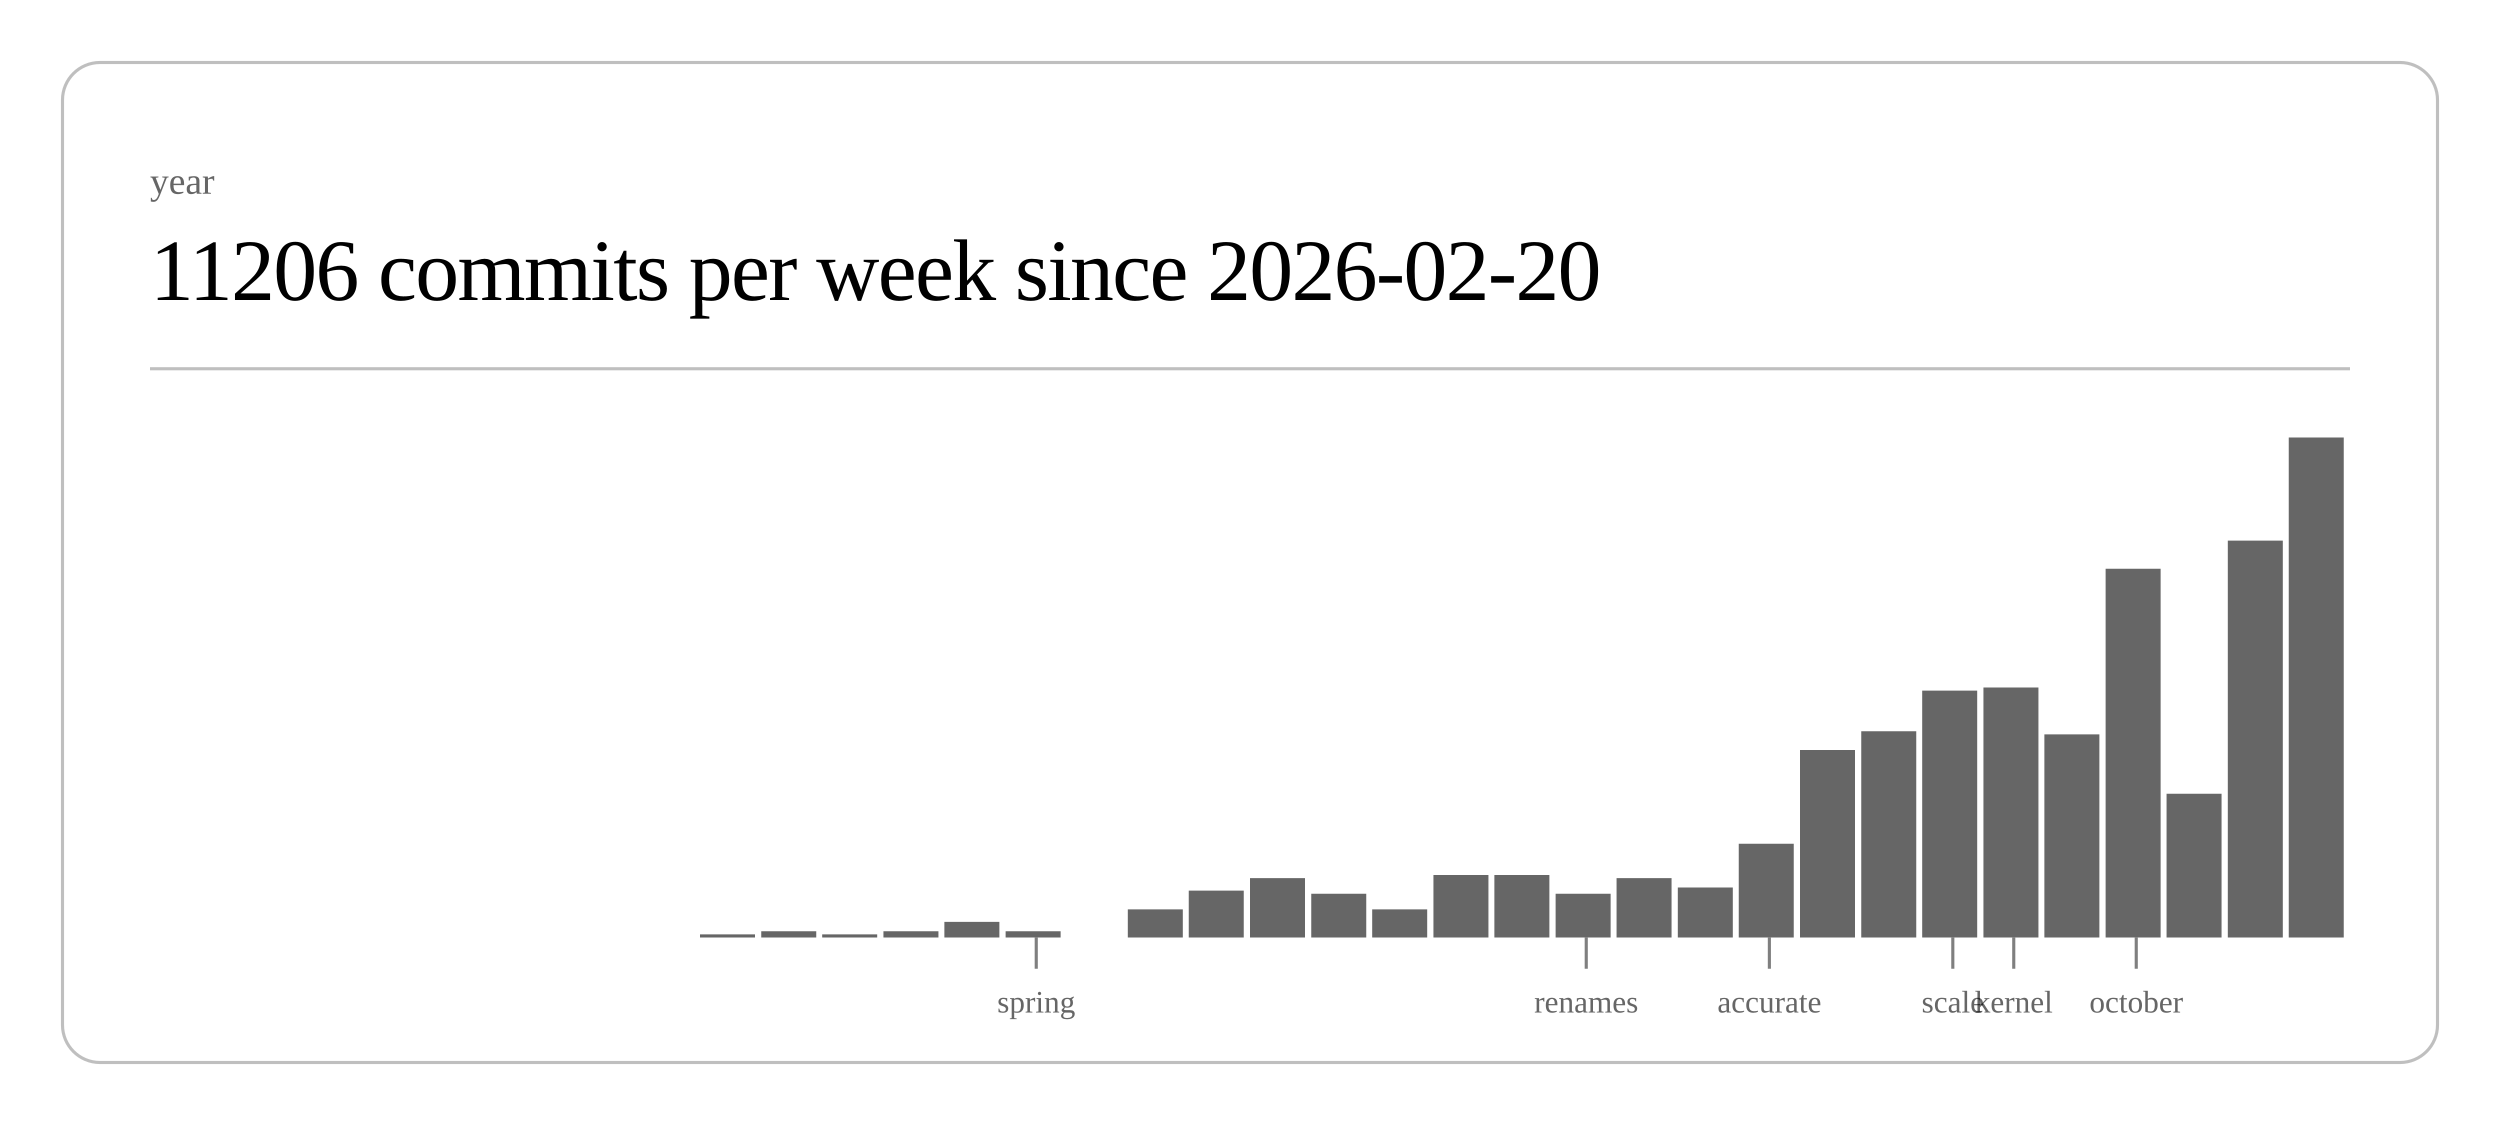
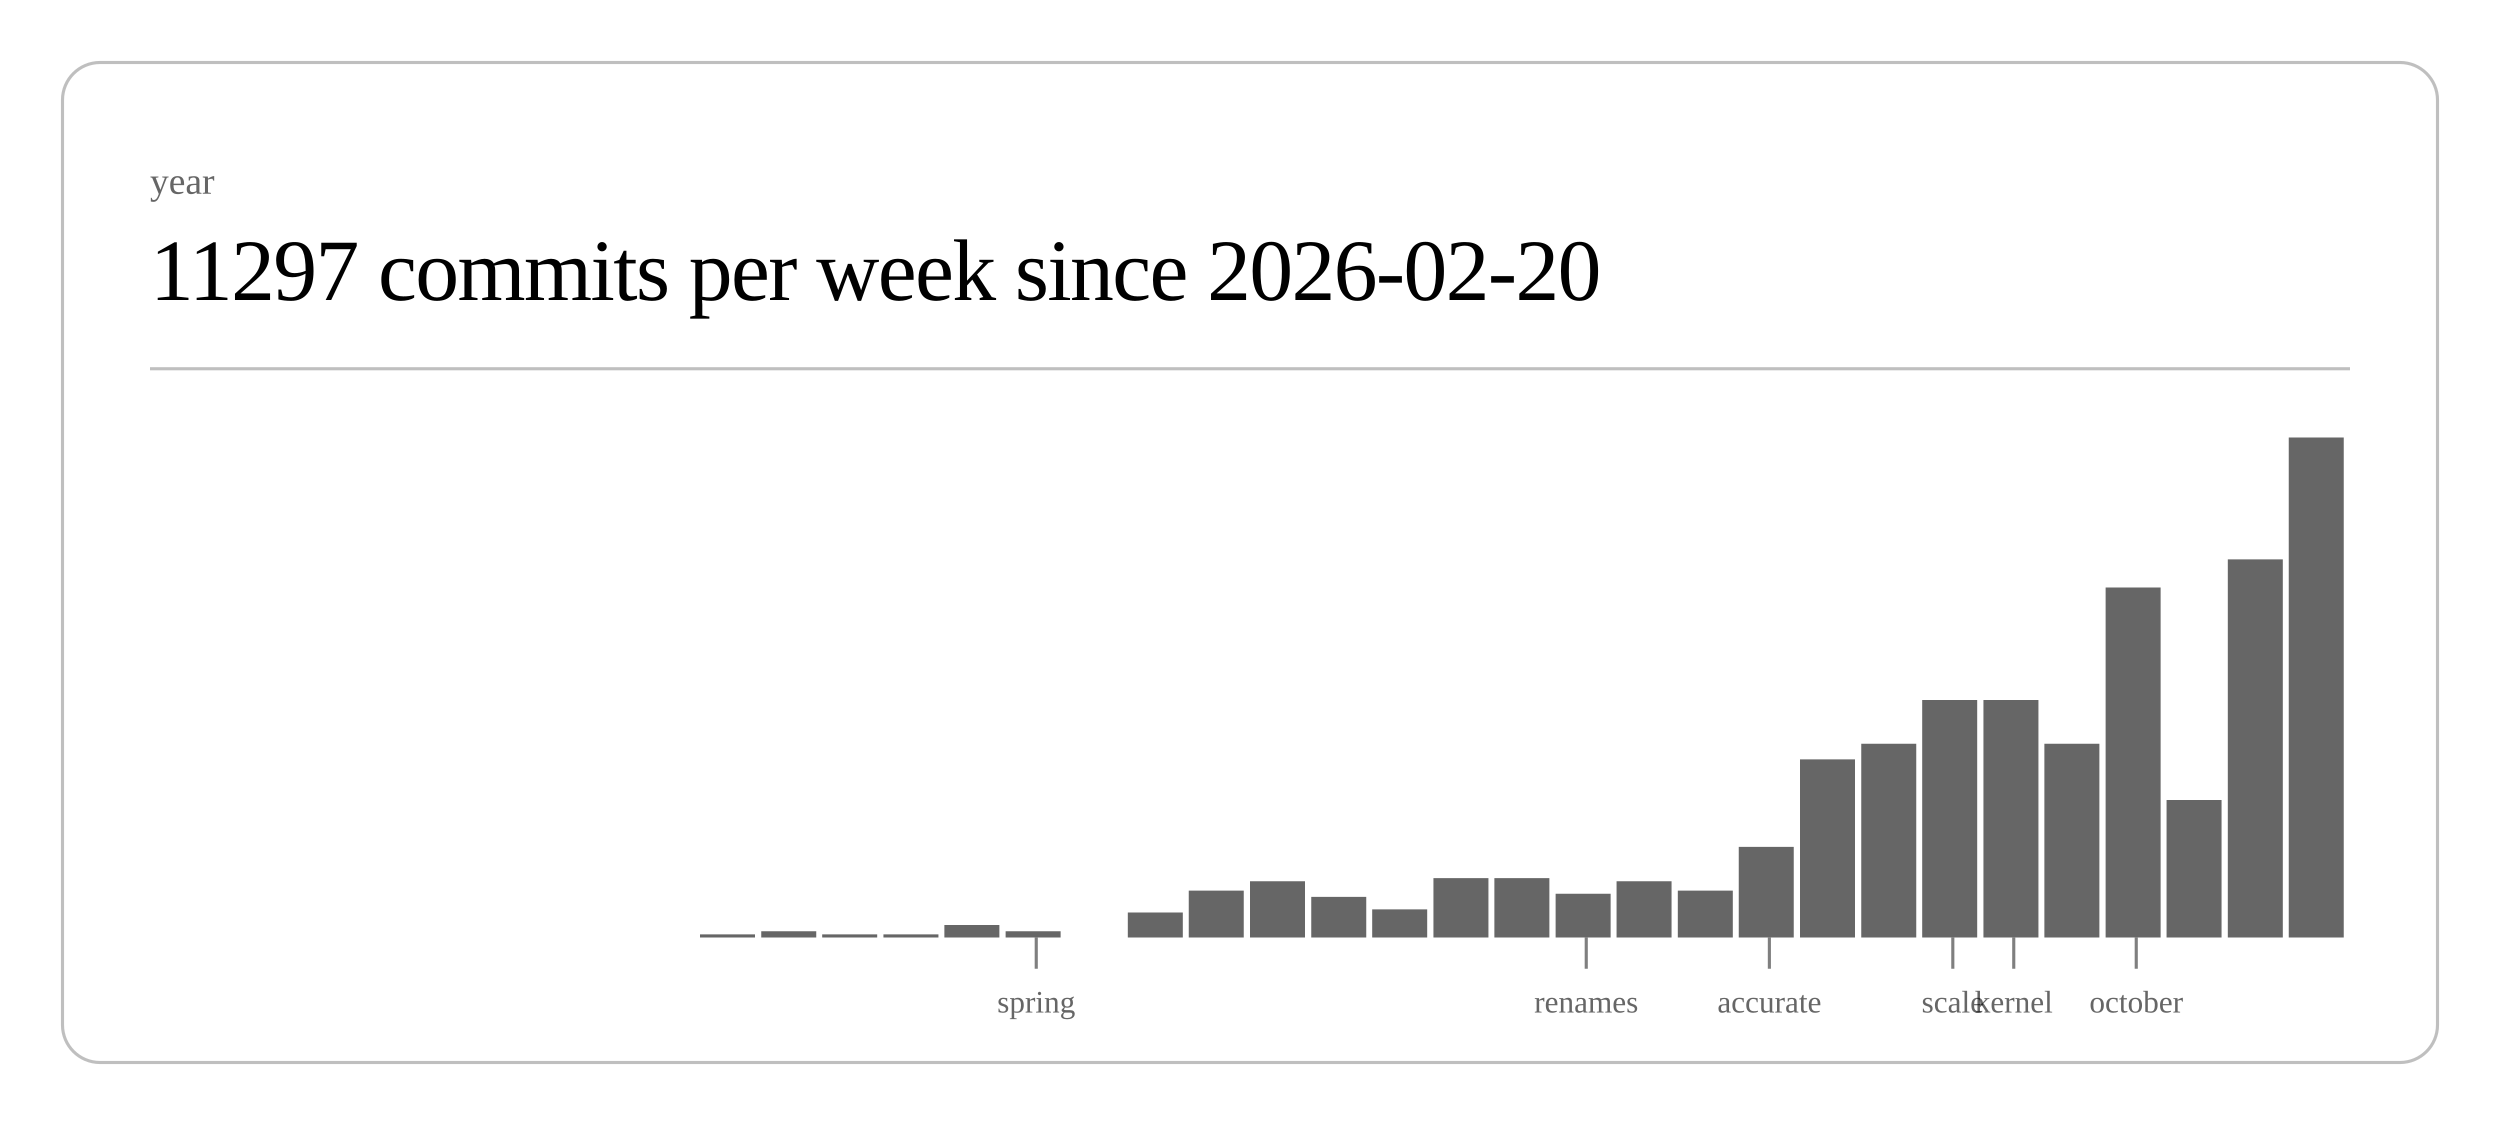
<svg xmlns="http://www.w3.org/2000/svg" class="post-header-svg" viewBox="0 0 800 360" width="800" height="360">
  <rect x="20" y="20" width="760" height="320" rx="12" ry="12" fill="none" stroke="currentColor" stroke-width="1" opacity="0.25" />
  <text fill="currentColor" x="48" y="62" font-size="12" opacity="0.6">year</text>
-   <text fill="currentColor" x="48" y="96" font-size="28" font-weight="300" letter-spacing="-0.5">11206 commits per week since 2026-02-20</text>
+   <text fill="currentColor" x="48" y="96" font-size="28" font-weight="300" letter-spacing="-0.5">11297 commits per week since 2026-02-20</text>
  <line stroke="currentColor" x1="48" y1="118" x2="752" y2="118" stroke-width="1" opacity="0.25" />
  <rect x="224.0" y="299" width="17.6" height="1" fill="currentColor" opacity="0.6" />
  <rect x="243.6" y="298" width="17.6" height="2" fill="currentColor" opacity="0.6" />
  <rect x="263.1" y="299" width="17.6" height="1" fill="currentColor" opacity="0.6" />
-   <rect x="282.7" y="298" width="17.6" height="2" fill="currentColor" opacity="0.6" />
-   <rect x="302.2" y="295" width="17.6" height="5" fill="currentColor" opacity="0.6" />
+   <rect x="282.7" y="299" width="17.6" height="1" fill="currentColor" opacity="0.6" />
+   <rect x="302.2" y="296" width="17.6" height="4" fill="currentColor" opacity="0.6" />
  <rect x="321.8" y="298" width="17.6" height="2" fill="currentColor" opacity="0.6" />
-   <rect x="360.9" y="291" width="17.6" height="9" fill="currentColor" opacity="0.6" />
+   <rect x="360.9" y="292" width="17.6" height="8" fill="currentColor" opacity="0.6" />
  <rect x="380.4" y="285" width="17.6" height="15" fill="currentColor" opacity="0.6" />
-   <rect x="400.0" y="281" width="17.6" height="19" fill="currentColor" opacity="0.6" />
-   <rect x="419.6" y="286" width="17.6" height="14" fill="currentColor" opacity="0.6" />
+   <rect x="400.0" y="282" width="17.6" height="18" fill="currentColor" opacity="0.6" />
+   <rect x="419.6" y="287" width="17.6" height="13" fill="currentColor" opacity="0.6" />
  <rect x="439.1" y="291" width="17.6" height="9" fill="currentColor" opacity="0.6" />
-   <rect x="458.7" y="280" width="17.6" height="20" fill="currentColor" opacity="0.6" />
-   <rect x="478.2" y="280" width="17.6" height="20" fill="currentColor" opacity="0.6" />
+   <rect x="458.7" y="281" width="17.6" height="19" fill="currentColor" opacity="0.6" />
+   <rect x="478.2" y="281" width="17.6" height="19" fill="currentColor" opacity="0.6" />
  <rect x="497.8" y="286" width="17.6" height="14" fill="currentColor" opacity="0.6" />
-   <rect x="517.3" y="281" width="17.6" height="19" fill="currentColor" opacity="0.6" />
-   <rect x="536.9" y="284" width="17.6" height="16" fill="currentColor" opacity="0.6" />
-   <rect x="556.4" y="270" width="17.6" height="30" fill="currentColor" opacity="0.6" />
-   <rect x="576.0" y="240" width="17.6" height="60" fill="currentColor" opacity="0.6" />
-   <rect x="595.6" y="234" width="17.6" height="66" fill="currentColor" opacity="0.6" />
-   <rect x="615.1" y="221" width="17.6" height="79" fill="currentColor" opacity="0.6" />
-   <rect x="634.7" y="220" width="17.6" height="80" fill="currentColor" opacity="0.6" />
-   <rect x="654.2" y="235" width="17.6" height="65" fill="currentColor" opacity="0.6" />
-   <rect x="673.8" y="182" width="17.6" height="118" fill="currentColor" opacity="0.6" />
-   <rect x="693.3" y="254" width="17.6" height="46" fill="currentColor" opacity="0.6" />
-   <rect x="712.9" y="173" width="17.6" height="127" fill="currentColor" opacity="0.6" />
+   <rect x="517.3" y="282" width="17.6" height="18" fill="currentColor" opacity="0.6" />
+   <rect x="536.9" y="285" width="17.6" height="15" fill="currentColor" opacity="0.6" />
+   <rect x="556.4" y="271" width="17.6" height="29" fill="currentColor" opacity="0.6" />
+   <rect x="576.0" y="243" width="17.6" height="57" fill="currentColor" opacity="0.6" />
+   <rect x="595.6" y="238" width="17.6" height="62" fill="currentColor" opacity="0.6" />
+   <rect x="615.1" y="224" width="17.6" height="76" fill="currentColor" opacity="0.6" />
+   <rect x="634.7" y="224" width="17.6" height="76" fill="currentColor" opacity="0.6" />
+   <rect x="654.2" y="238" width="17.6" height="62" fill="currentColor" opacity="0.6" />
+   <rect x="673.8" y="188" width="17.6" height="112" fill="currentColor" opacity="0.6" />
+   <rect x="693.3" y="256" width="17.6" height="44" fill="currentColor" opacity="0.6" />
+   <rect x="712.9" y="179" width="17.6" height="121" fill="currentColor" opacity="0.6" />
  <rect x="732.4" y="140" width="17.6" height="160" fill="currentColor" opacity="0.6" />
  <line stroke="currentColor" x1="331.6" y1="300" x2="331.6" y2="310" stroke-width="1" opacity="0.5" />
  <text fill="currentColor" x="331.6" y="324" font-size="10" opacity="0.6" text-anchor="middle">spring</text>
  <line stroke="currentColor" x1="507.6" y1="300" x2="507.6" y2="310" stroke-width="1" opacity="0.5" />
  <text fill="currentColor" x="507.6" y="324" font-size="10" opacity="0.6" text-anchor="middle">renames</text>
  <line stroke="currentColor" x1="566.2" y1="300" x2="566.2" y2="310" stroke-width="1" opacity="0.5" />
  <text fill="currentColor" x="566.2" y="324" font-size="10" opacity="0.6" text-anchor="middle">accurate</text>
  <line stroke="currentColor" x1="624.9" y1="300" x2="624.9" y2="310" stroke-width="1" opacity="0.5" />
  <text fill="currentColor" x="624.9" y="324" font-size="10" opacity="0.6" text-anchor="middle">scale</text>
  <line stroke="currentColor" x1="644.4" y1="300" x2="644.4" y2="310" stroke-width="1" opacity="0.5" />
  <text fill="currentColor" x="644.4" y="324" font-size="10" opacity="0.6" text-anchor="middle">kernel</text>
  <line stroke="currentColor" x1="683.6" y1="300" x2="683.6" y2="310" stroke-width="1" opacity="0.5" />
  <text fill="currentColor" x="683.6" y="324" font-size="10" opacity="0.6" text-anchor="middle">october</text>
</svg>
